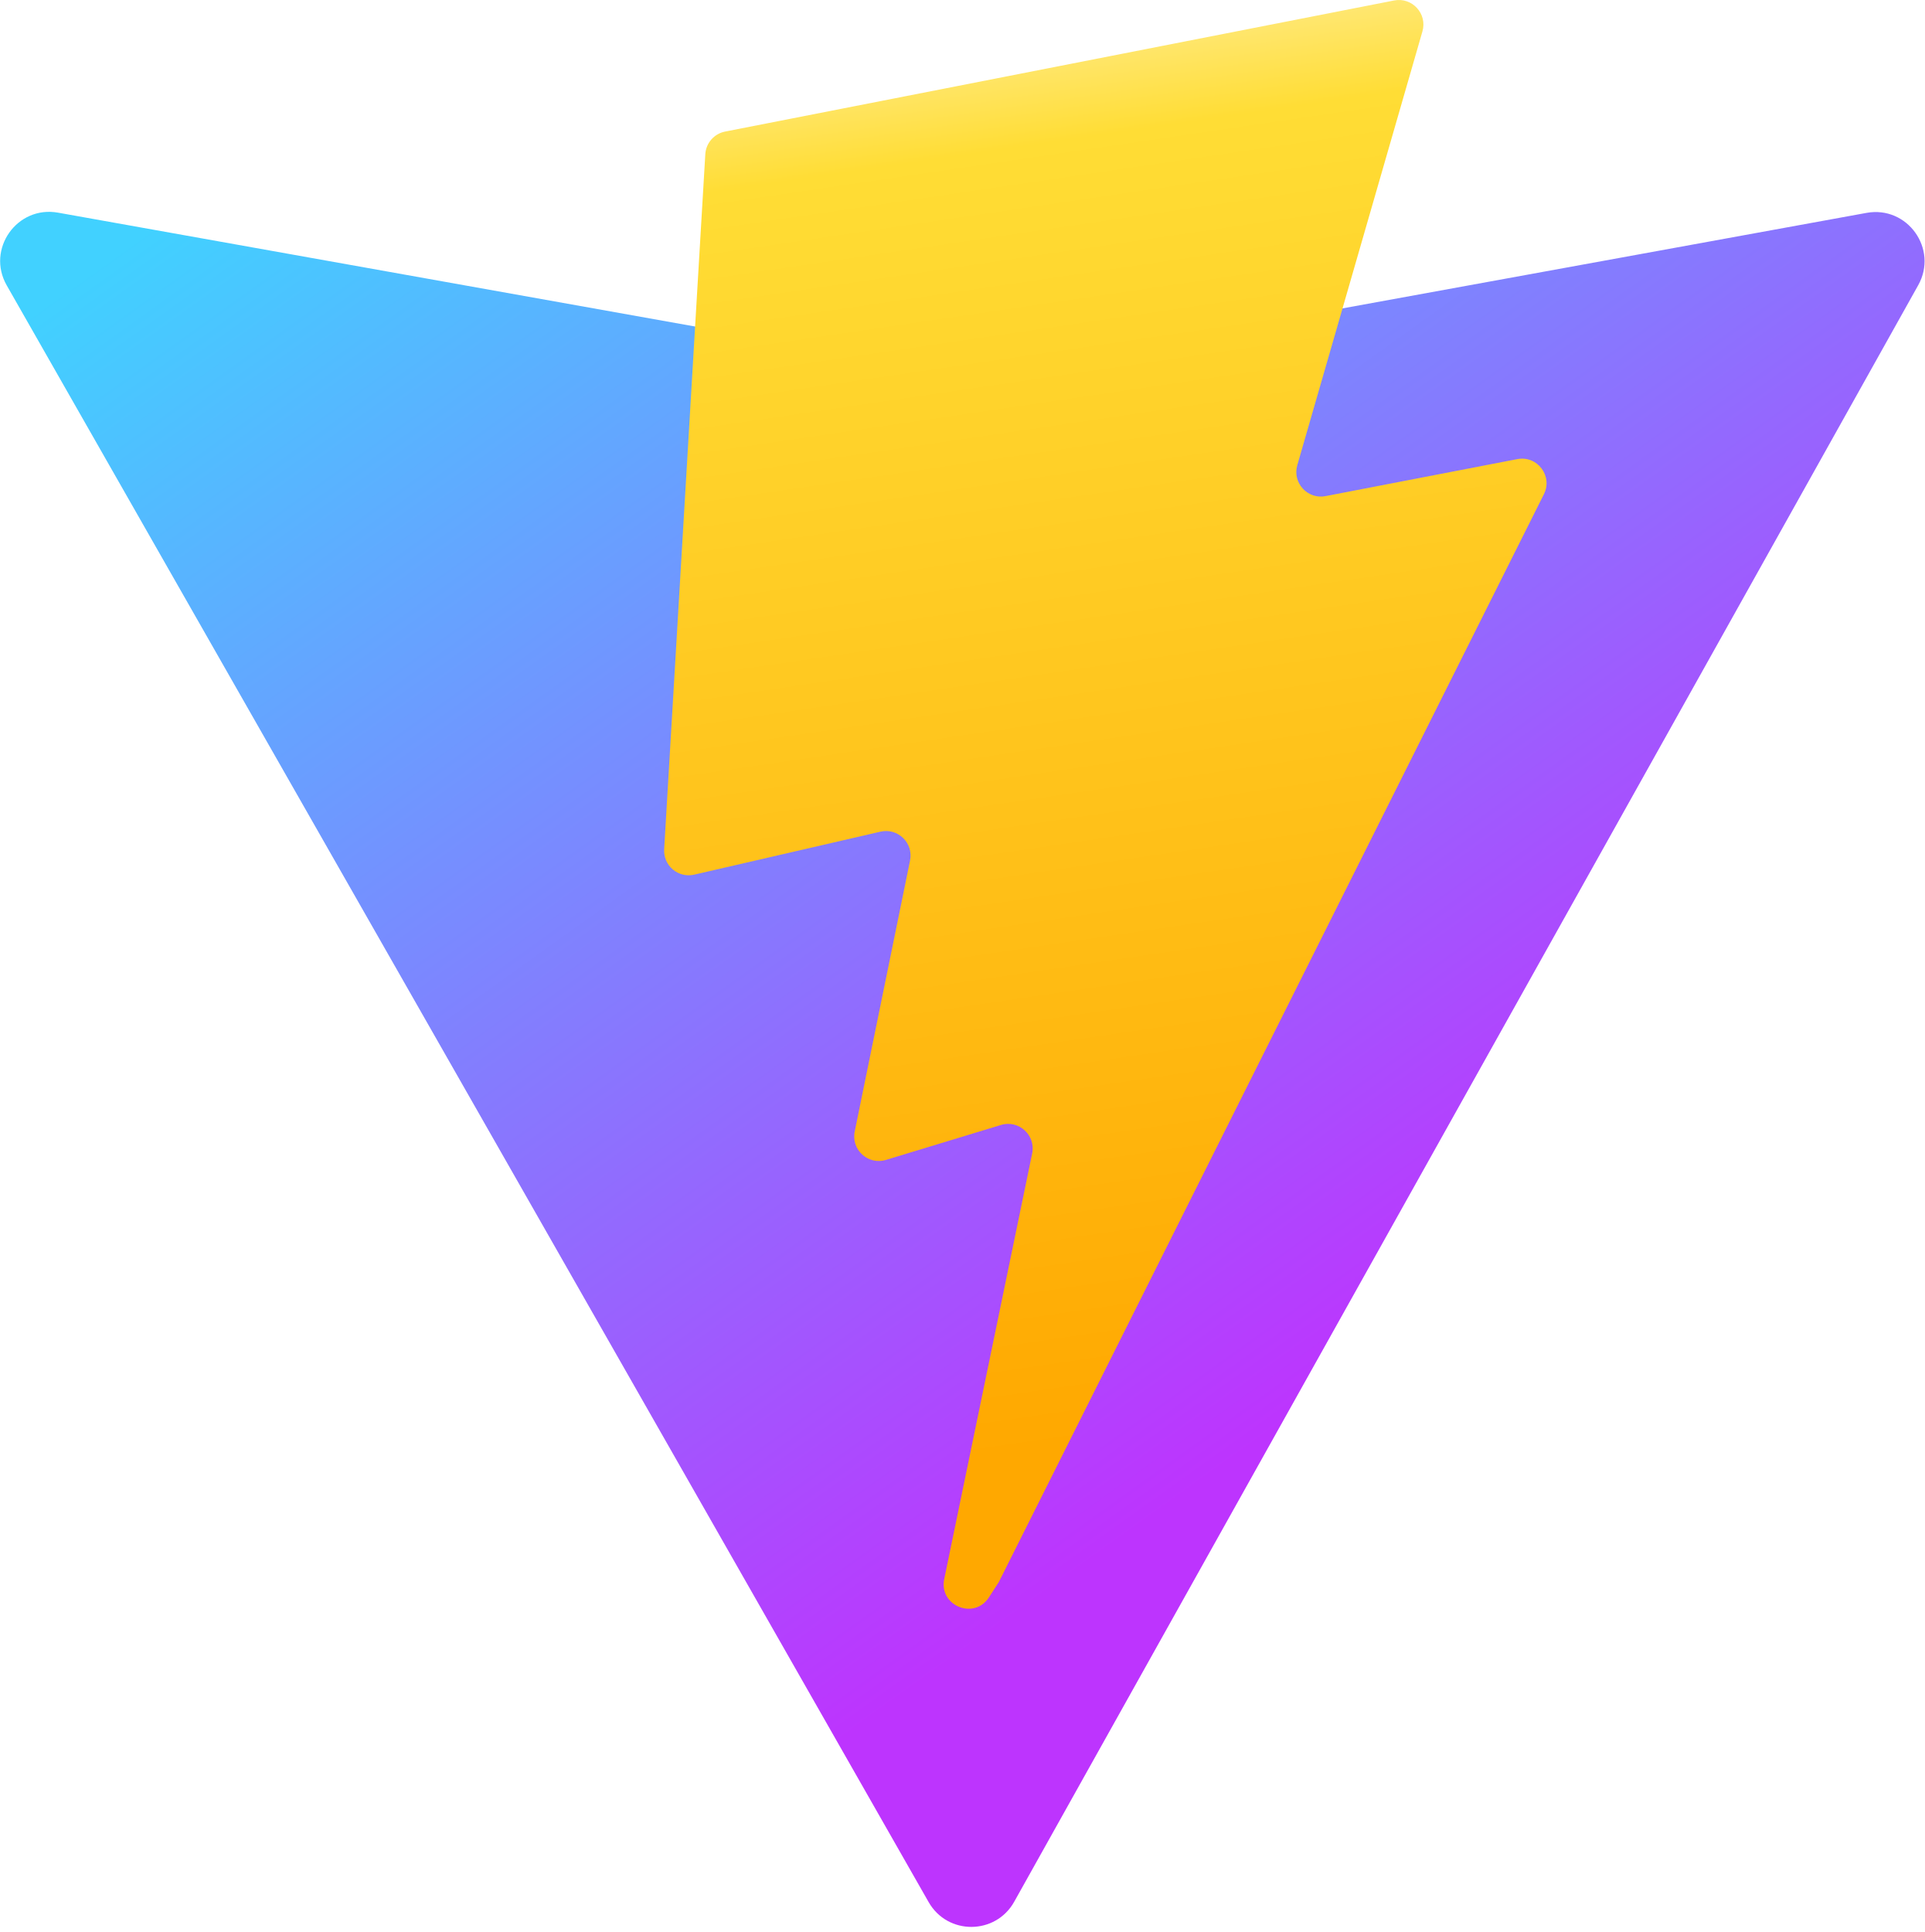
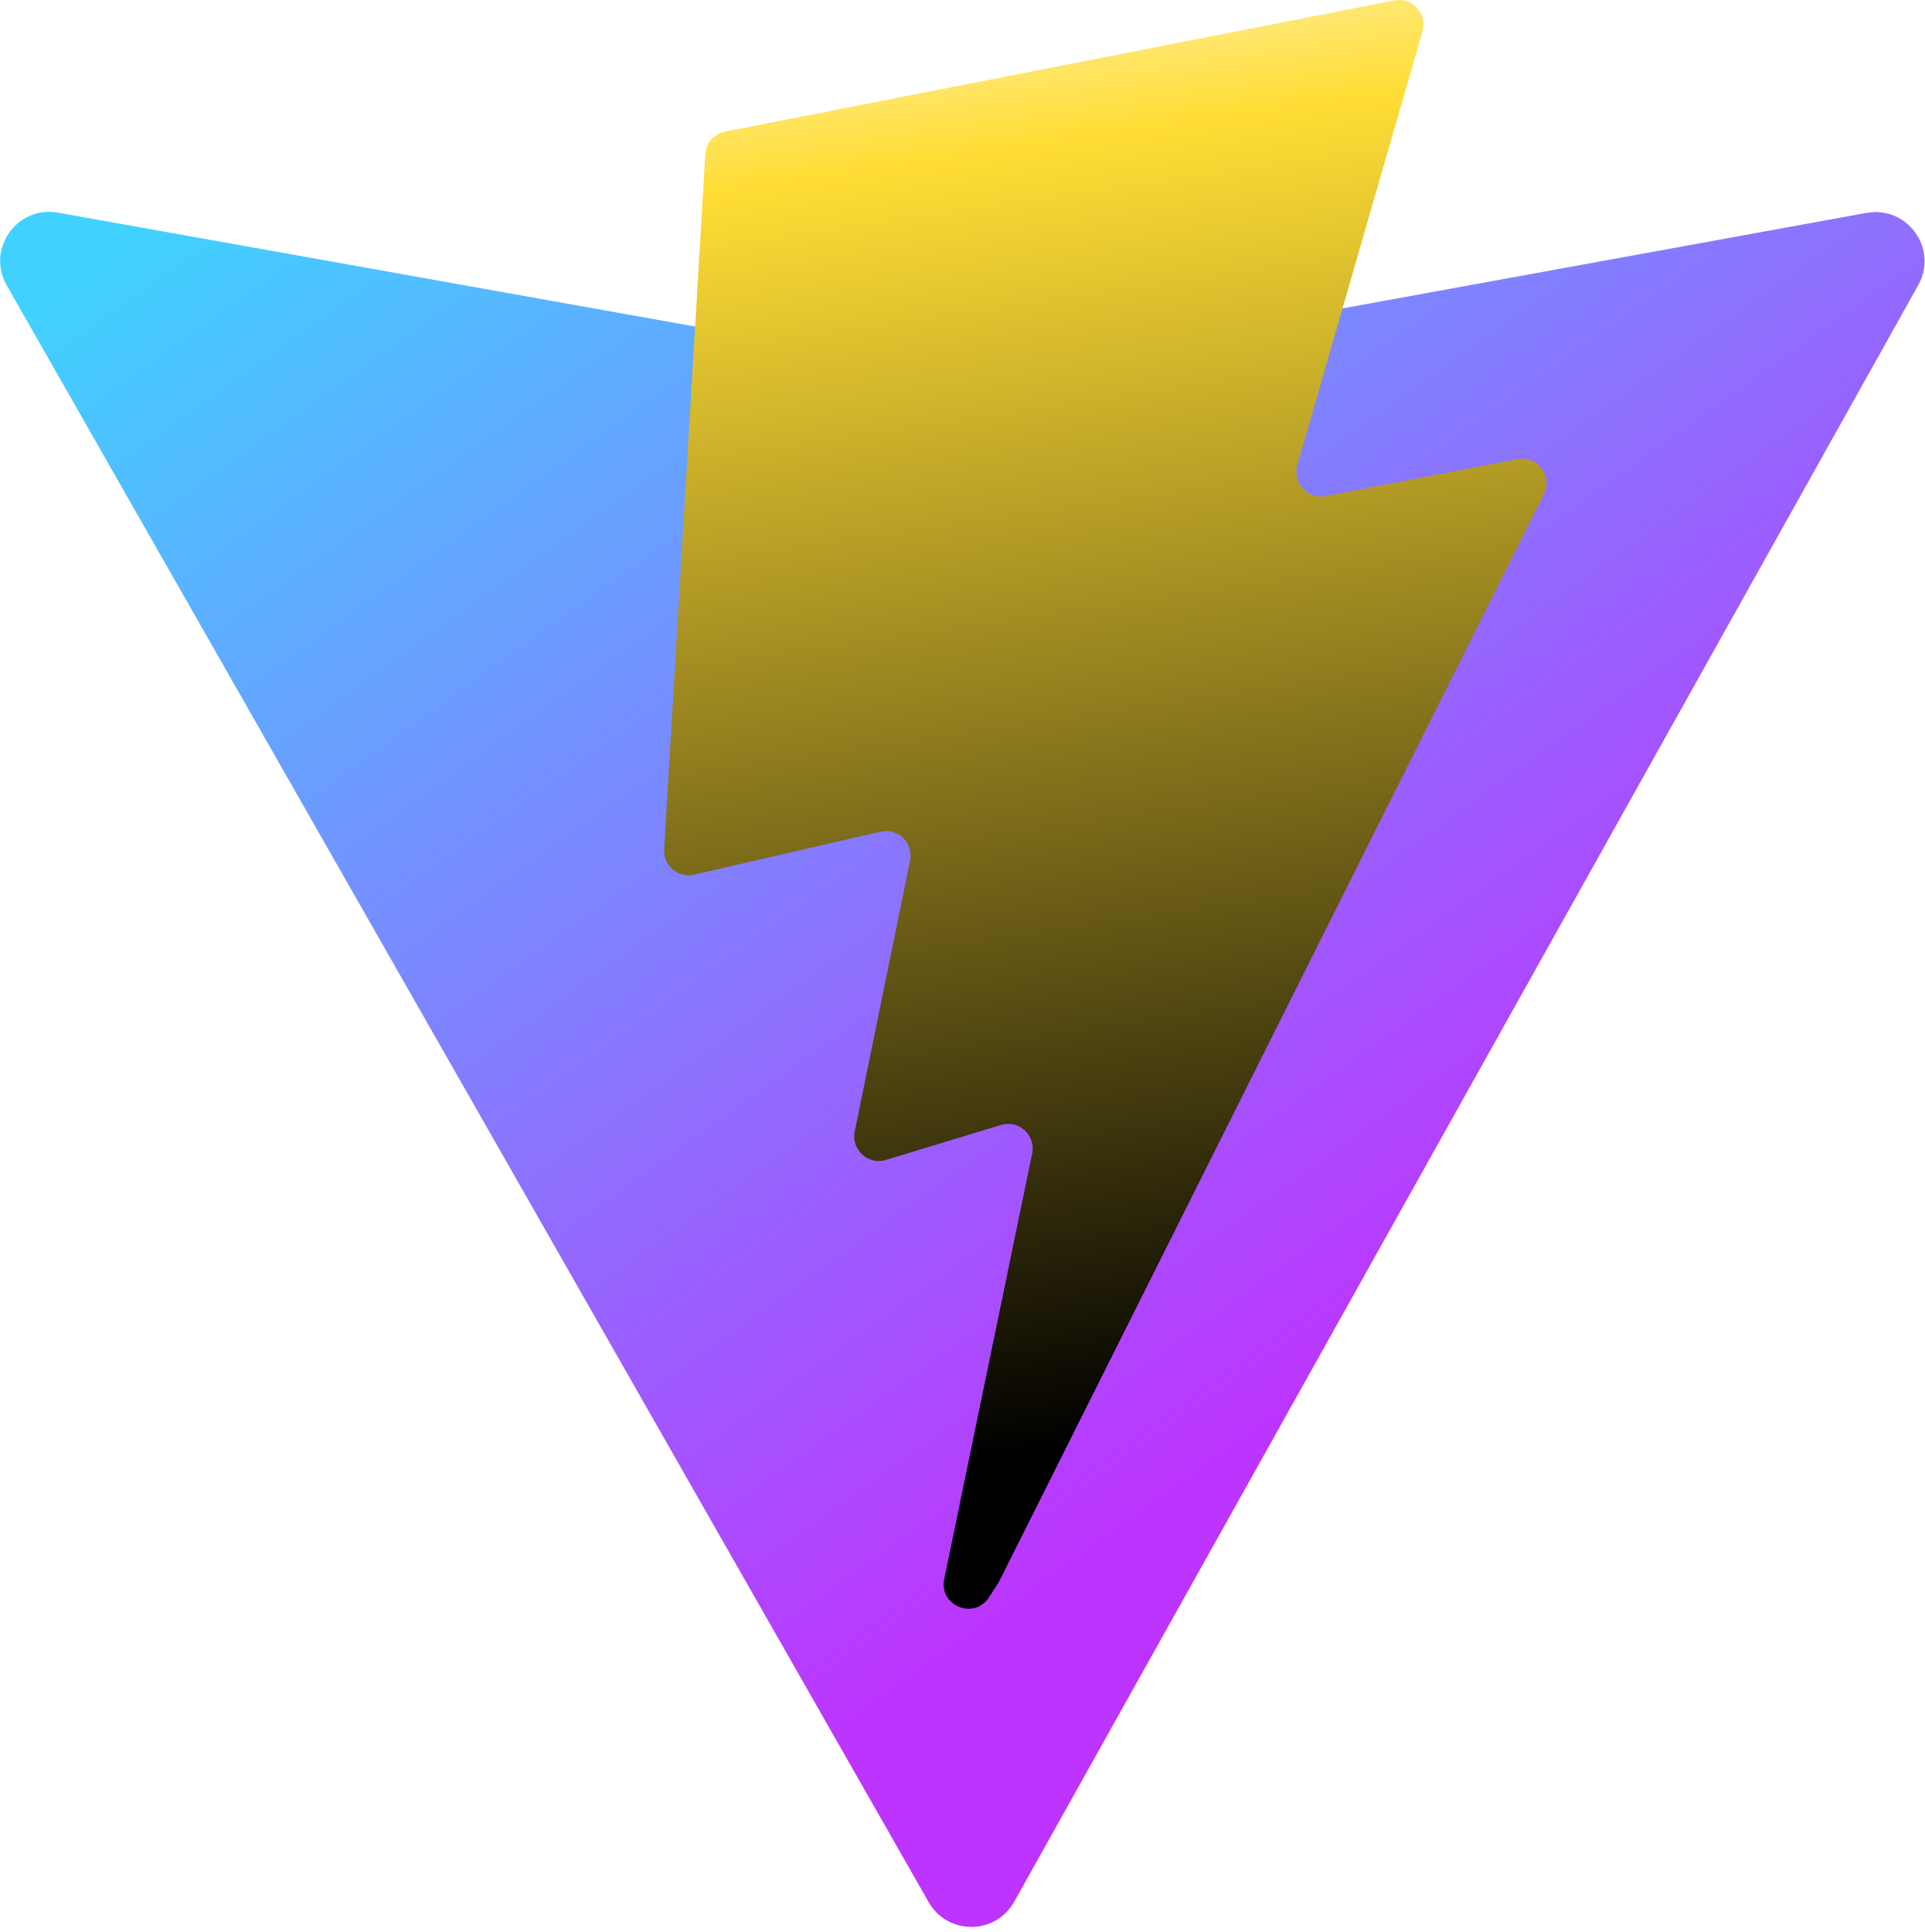
<svg xmlns="http://www.w3.org/2000/svg" aria-hidden="true" role="img" class="iconify iconify--logos" width="31.88" height="32" preserveAspectRatio="xMidYMid meet" viewBox="0 0 256 257">
  <defs>
    <linearGradient id="IconifyId1813088fe1fbc01fb466" x1="-.828%" x2="57.636%" y1="7.652%" y2="78.411%">
      <stop offset="0%" stop-color="#41D1FF" />
      <stop offset="100%" stop-color="#BD34FE" />
    </linearGradient>
    <linearGradient id="IconifyId1813088fe1fbc01fb467" x1="43.376%" x2="50.316%" y1="2.242%" y2="89.03%">
      <stop offset="0%" stop-color="#FFEA83" />
      <stop offset="8.333%" stop-color="#FFDD35" />
-       <stop offset="100%" stop-color="#FFA800" />
+       <stop offset="100%" stop-color="#FFA1000" />
    </linearGradient>
  </defs>
  <path fill="url(#IconifyId1813088fe1fbc01fb466)" d="M255.153 37.938L134.897 252.976c-2.483 4.44-8.862 4.466-11.382.048L.875 37.958c-2.746-4.814 1.371-10.646 6.827-9.67l120.385 21.517a6.537 6.537 0 0 0 2.322-.004l117.867-21.483c5.438-.991 9.574 4.796 6.877 9.62Z" />
  <path fill="url(#IconifyId1813088fe1fbc01fb467)" d="M185.432.063L96.44 17.501a3.268 3.268 0 0 0-2.634 3.014l-5.474 92.456a3.268 3.268 0 0 0 3.997 3.378l24.777-5.718c2.318-.535 4.413 1.507 3.936 3.838l-7.361 36.047c-.495 2.426 1.782 4.5 4.151 3.78l15.304-4.649c2.372-.72 4.652 1.36 4.15 3.788l-11.698 56.621c-.732 3.542 3.979 5.473 5.943 2.437l1.313-2.028l72.516-144.72c1.215-2.423-.88-5.186-3.54-4.672l-25.505 4.922c-2.396.462-4.435-1.77-3.759-4.114l16.646-57.705c.677-2.35-1.37-4.583-3.769-4.113Z" />
</svg>
